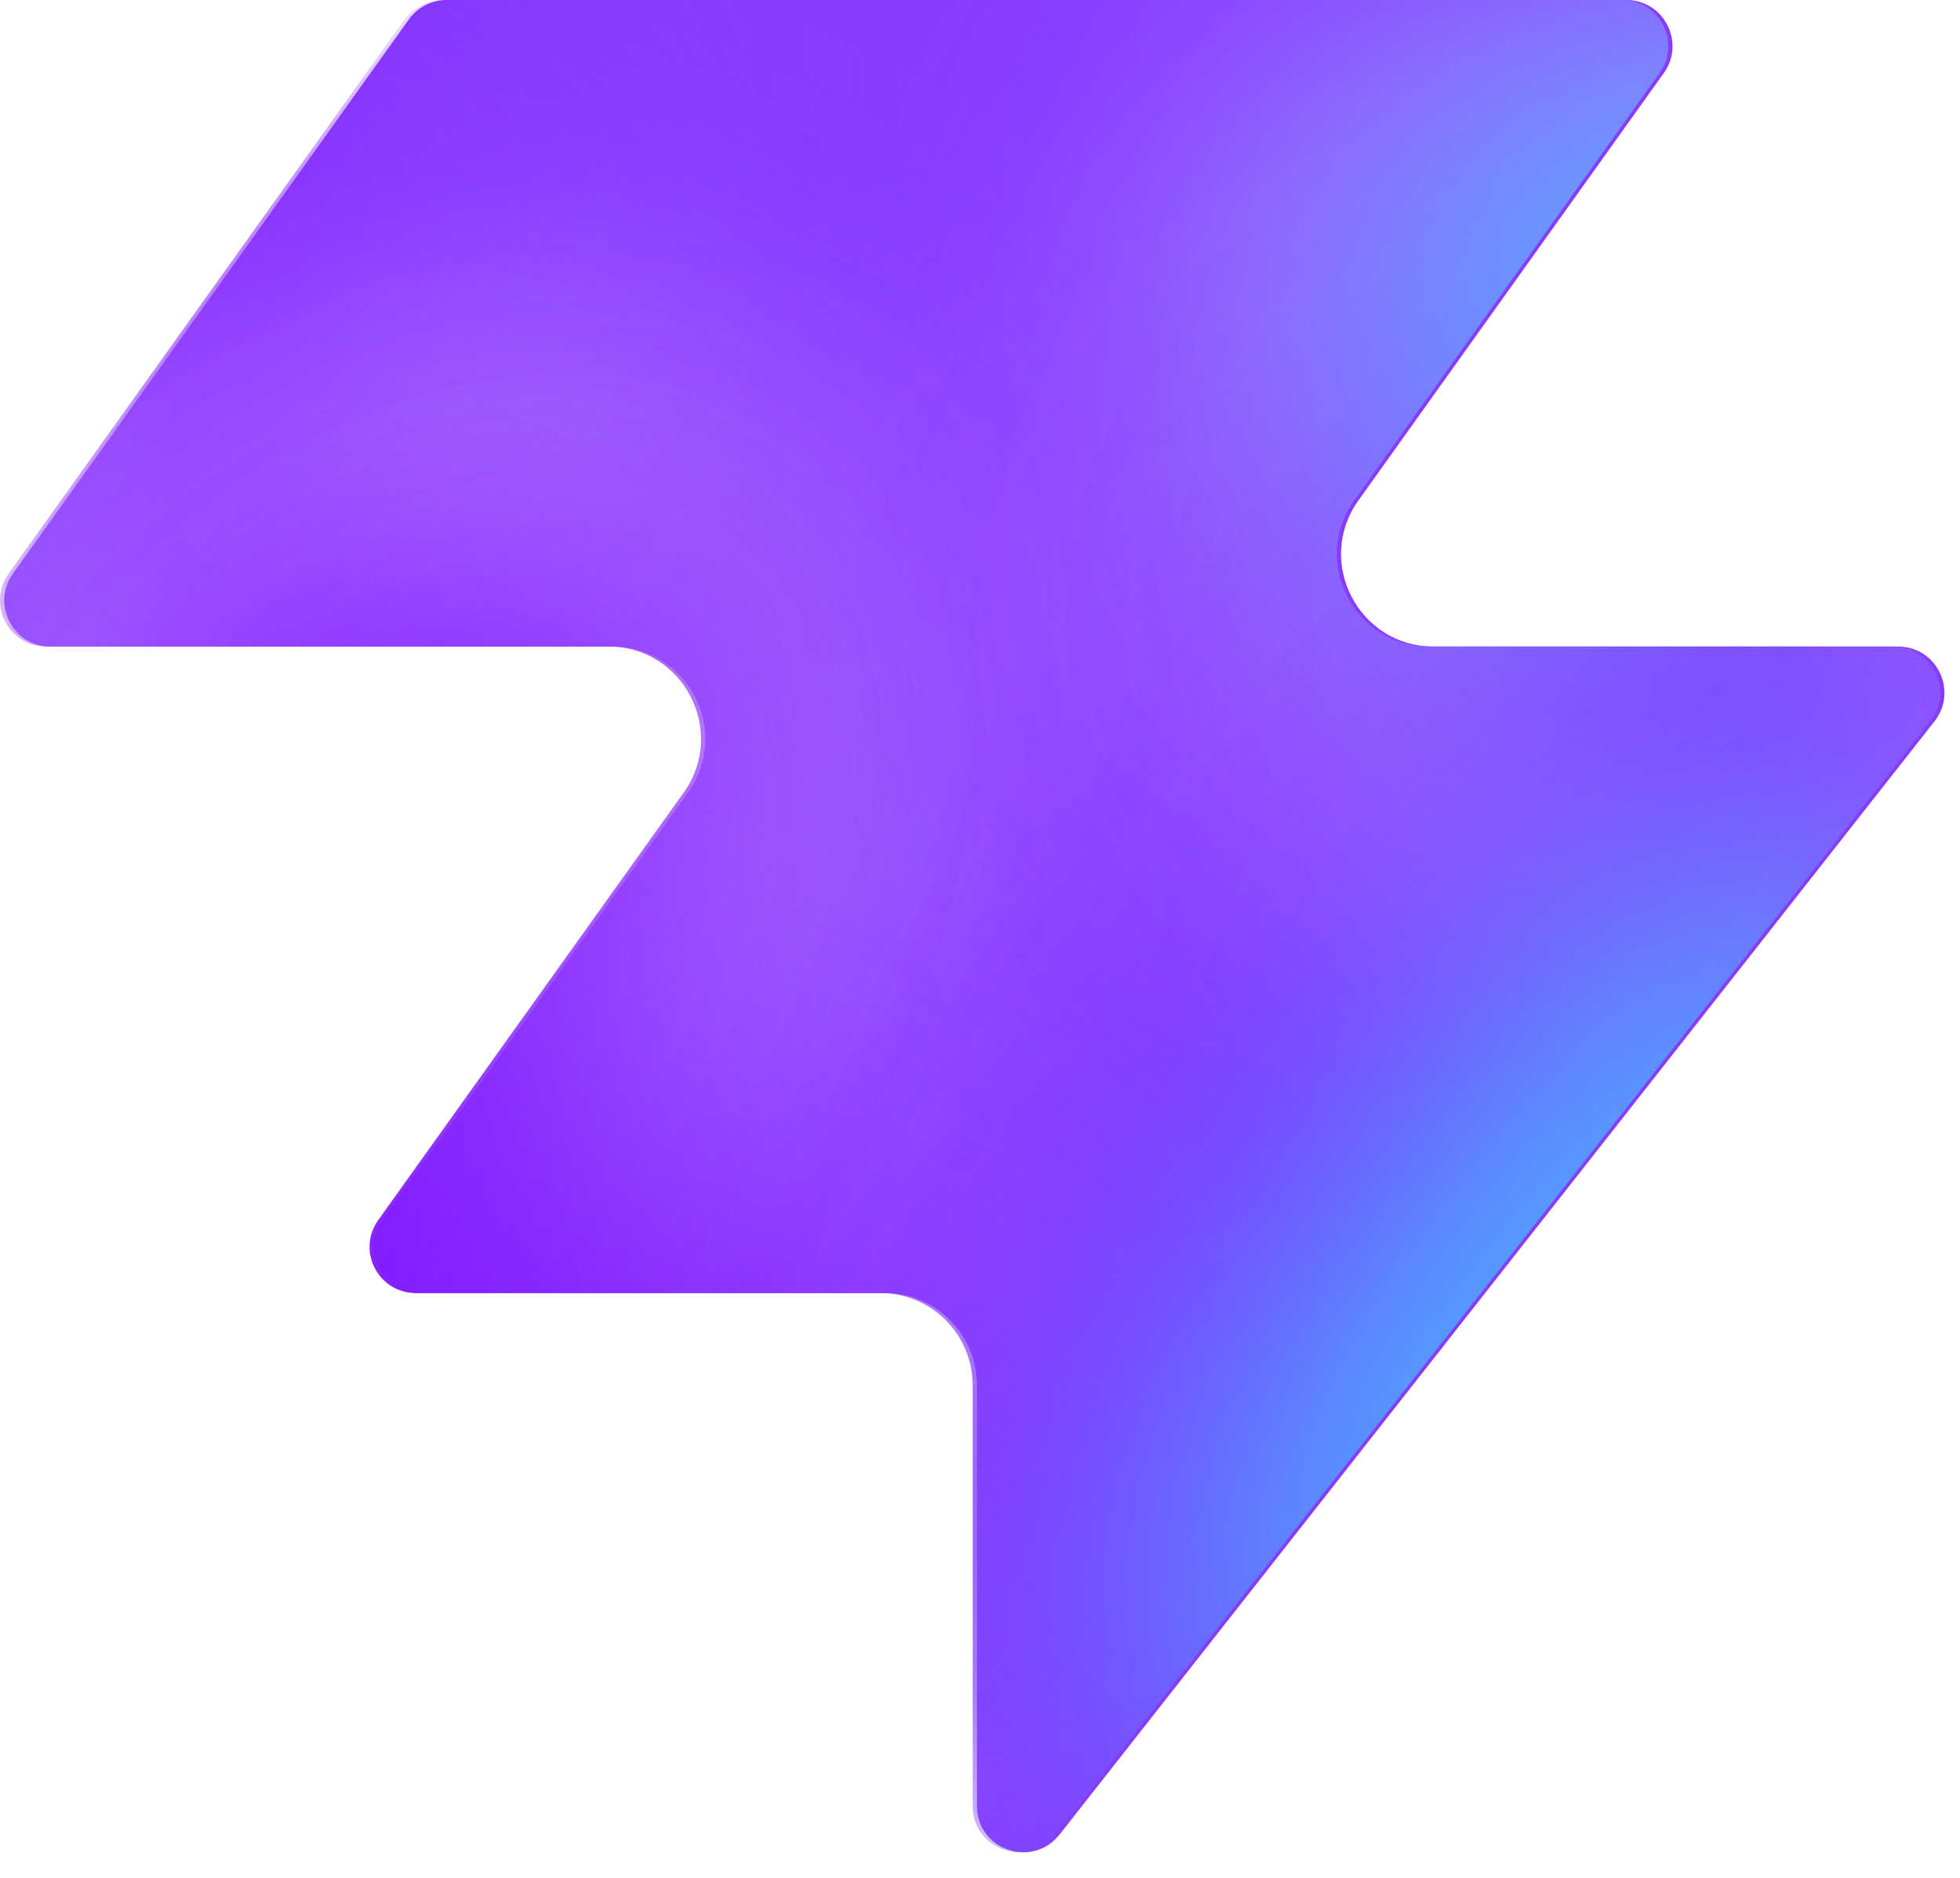
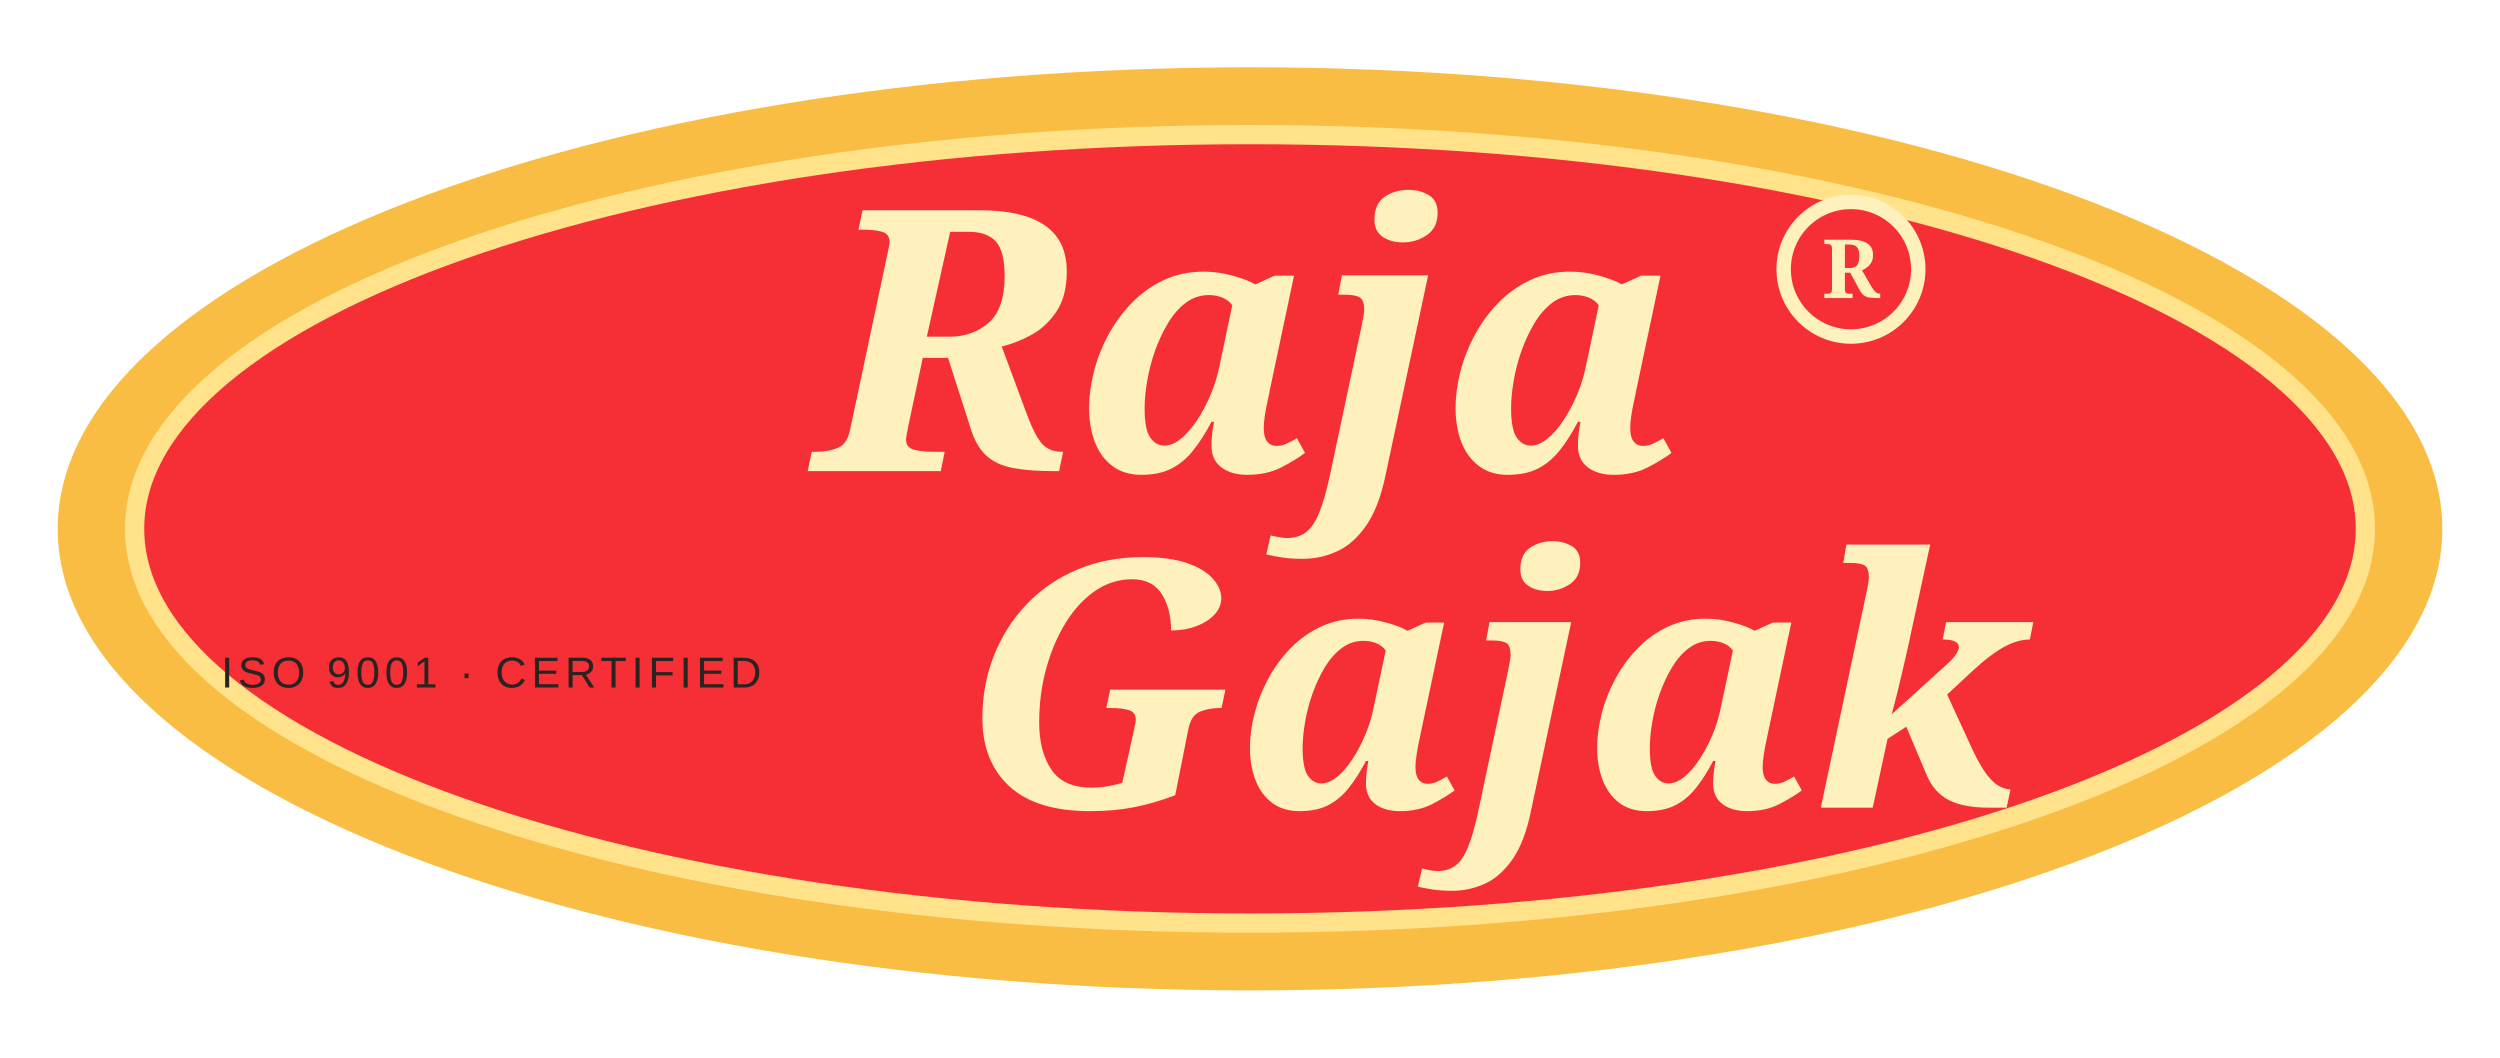
- <svg xmlns="http://www.w3.org/2000/svg" width="48" height="46" fill="none" viewBox="0 0 48 46">
-   <path fill="#863bff" d="M25.946 44.938c-.664.845-2.021.375-2.021-.698V33.937a2.26 2.26 0 0 0-2.262-2.262H10.287c-.92 0-1.456-1.04-.92-1.788l7.48-10.471c1.07-1.497 0-3.578-1.842-3.578H1.237c-.92 0-1.456-1.04-.92-1.788L10.013.474c.214-.297.556-.474.92-.474h28.894c.92 0 1.456 1.04.92 1.788l-7.48 10.471c-1.07 1.498 0 3.579 1.842 3.579h11.377c.943 0 1.473 1.088.89 1.83L25.947 44.94z" style="fill:#863bff;fill:color(display-p3 .525 .23 1);fill-opacity:1" />
-   <mask id="a" width="48" height="46" x="0" y="0" maskUnits="userSpaceOnUse" style="mask-type:alpha">
-     <path fill="#000" d="M25.842 44.938c-.664.844-2.021.375-2.021-.698V33.937a2.26 2.26 0 0 0-2.262-2.262H10.183c-.92 0-1.456-1.04-.92-1.788l7.48-10.471c1.07-1.498 0-3.579-1.842-3.579H1.133c-.92 0-1.456-1.04-.92-1.787L9.91.473c.214-.297.556-.474.92-.474h28.894c.92 0 1.456 1.04.92 1.788l-7.48 10.471c-1.07 1.498 0 3.578 1.842 3.578h11.377c.943 0 1.473 1.088.89 1.832L25.843 44.94z" style="fill:#000;fill-opacity:1" />
-   </mask>
-   <g mask="url(#a)">
-     <g filter="url(#b)">
-       <ellipse cx="5.508" cy="14.704" fill="#ede6ff" rx="5.508" ry="14.704" style="fill:#ede6ff;fill:color(display-p3 .927 .903 1);fill-opacity:1" transform="matrix(.00324 1 1 -.00324 -4.47 31.516)" />
-     </g>
-     <g filter="url(#c)">
-       <ellipse cx="10.399" cy="29.851" fill="#ede6ff" rx="10.399" ry="29.851" style="fill:#ede6ff;fill:color(display-p3 .927 .903 1);fill-opacity:1" transform="matrix(.00324 1 1 -.00324 -39.328 7.883)" />
-     </g>
-     <g filter="url(#d)">
-       <ellipse cx="5.508" cy="30.487" fill="#7e14ff" rx="5.508" ry="30.487" style="fill:#7e14ff;fill:color(display-p3 .492 .077 1);fill-opacity:1" transform="rotate(89.814 -25.913 -14.639)scale(1 -1)" />
-     </g>
-     <g filter="url(#e)">
-       <ellipse cx="5.508" cy="30.599" fill="#7e14ff" rx="5.508" ry="30.599" style="fill:#7e14ff;fill:color(display-p3 .492 .077 1);fill-opacity:1" transform="rotate(89.814 -32.644 -3.334)scale(1 -1)" />
-     </g>
-     <g filter="url(#f)">
-       <ellipse cx="5.508" cy="30.599" fill="#7e14ff" rx="5.508" ry="30.599" style="fill:#7e14ff;fill:color(display-p3 .492 .077 1);fill-opacity:1" transform="matrix(.00324 1 1 -.00324 -34.34 30.47)" />
-     </g>
-     <g filter="url(#g)">
-       <ellipse cx="14.072" cy="22.078" fill="#ede6ff" rx="14.072" ry="22.078" style="fill:#ede6ff;fill:color(display-p3 .927 .903 1);fill-opacity:1" transform="rotate(93.35 24.506 48.493)scale(-1 1)" />
-     </g>
-     <g filter="url(#h)">
-       <ellipse cx="3.47" cy="21.501" fill="#7e14ff" rx="3.47" ry="21.501" style="fill:#7e14ff;fill:color(display-p3 .492 .077 1);fill-opacity:1" transform="rotate(89.009 28.708 47.59)scale(-1 1)" />
-     </g>
-     <g filter="url(#i)">
-       <ellipse cx="3.47" cy="21.501" fill="#7e14ff" rx="3.47" ry="21.501" style="fill:#7e14ff;fill:color(display-p3 .492 .077 1);fill-opacity:1" transform="rotate(89.009 28.708 47.59)scale(-1 1)" />
-     </g>
-     <g filter="url(#j)">
-       <ellipse cx=".387" cy="8.972" fill="#7e14ff" rx="4.407" ry="29.108" style="fill:#7e14ff;fill:color(display-p3 .492 .077 1);fill-opacity:1" transform="rotate(39.51 .387 8.972)" />
-     </g>
-     <g filter="url(#k)">
-       <ellipse cx="47.523" cy="-6.092" fill="#7e14ff" rx="4.407" ry="29.108" style="fill:#7e14ff;fill:color(display-p3 .492 .077 1);fill-opacity:1" transform="rotate(37.892 47.523 -6.092)" />
-     </g>
-     <g filter="url(#l)">
-       <ellipse cx="41.412" cy="6.333" fill="#47bfff" rx="5.971" ry="9.665" style="fill:#47bfff;fill:color(display-p3 .28 .748 1);fill-opacity:1" transform="rotate(37.892 41.412 6.333)" />
-     </g>
-     <g filter="url(#m)">
-       <ellipse cx="-1.879" cy="38.332" fill="#7e14ff" rx="4.407" ry="29.108" style="fill:#7e14ff;fill:color(display-p3 .492 .077 1);fill-opacity:1" transform="rotate(37.892 -1.88 38.332)" />
-     </g>
-     <g filter="url(#n)">
-       <ellipse cx="-1.879" cy="38.332" fill="#7e14ff" rx="4.407" ry="29.108" style="fill:#7e14ff;fill:color(display-p3 .492 .077 1);fill-opacity:1" transform="rotate(37.892 -1.88 38.332)" />
-     </g>
-     <g filter="url(#o)">
-       <ellipse cx="35.651" cy="29.907" fill="#7e14ff" rx="4.407" ry="29.108" style="fill:#7e14ff;fill:color(display-p3 .492 .077 1);fill-opacity:1" transform="rotate(37.892 35.651 29.907)" />
-     </g>
-     <g filter="url(#p)">
-       <ellipse cx="38.418" cy="32.4" fill="#47bfff" rx="5.971" ry="15.297" style="fill:#47bfff;fill:color(display-p3 .28 .748 1);fill-opacity:1" transform="rotate(37.892 38.418 32.4)" />
-     </g>
+ <svg xmlns="http://www.w3.org/2000/svg" viewBox="0 0 520 220" role="img" aria-labelledby="title" width="520" height="220">
+   <ellipse cx="260" cy="110" rx="248" ry="96" fill="#f8bd42" />
+   <ellipse cx="260" cy="110" rx="232" ry="82" fill="#f52f35" stroke="#ffe28a" stroke-width="4" />
+   <g fill="#fff1bd" font-family="Georgia, serif" font-style="italic" font-weight="700" text-anchor="middle">
+     <text x="260" y="98" font-size="76">Raja</text>
+     <text x="310" y="168" font-size="72">Gajak</text>
  </g>
-   <defs>
-     <filter id="b" width="60.045" height="41.654" x="-19.77" y="16.149" color-interpolation-filters="sRGB" filterUnits="userSpaceOnUse">
-       <feFlood flood-opacity="0" result="BackgroundImageFix" />
-       <feBlend in="SourceGraphic" in2="BackgroundImageFix" result="shape" />
-       <feGaussianBlur result="effect1_foregroundBlur_2002_17158" stdDeviation="7.659" />
-     </filter>
-     <filter id="c" width="90.34" height="51.437" x="-54.613" y="-7.533" color-interpolation-filters="sRGB" filterUnits="userSpaceOnUse">
-       <feFlood flood-opacity="0" result="BackgroundImageFix" />
-       <feBlend in="SourceGraphic" in2="BackgroundImageFix" result="shape" />
-       <feGaussianBlur result="effect1_foregroundBlur_2002_17158" stdDeviation="7.659" />
-     </filter>
-     <filter id="d" width="79.355" height="29.4" x="-49.64" y="2.03" color-interpolation-filters="sRGB" filterUnits="userSpaceOnUse">
-       <feFlood flood-opacity="0" result="BackgroundImageFix" />
-       <feBlend in="SourceGraphic" in2="BackgroundImageFix" result="shape" />
-       <feGaussianBlur result="effect1_foregroundBlur_2002_17158" stdDeviation="4.596" />
-     </filter>
-     <filter id="e" width="79.579" height="29.4" x="-45.045" y="20.029" color-interpolation-filters="sRGB" filterUnits="userSpaceOnUse">
-       <feFlood flood-opacity="0" result="BackgroundImageFix" />
-       <feBlend in="SourceGraphic" in2="BackgroundImageFix" result="shape" />
-       <feGaussianBlur result="effect1_foregroundBlur_2002_17158" stdDeviation="4.596" />
-     </filter>
-     <filter id="f" width="79.579" height="29.4" x="-43.513" y="21.178" color-interpolation-filters="sRGB" filterUnits="userSpaceOnUse">
-       <feFlood flood-opacity="0" result="BackgroundImageFix" />
-       <feBlend in="SourceGraphic" in2="BackgroundImageFix" result="shape" />
-       <feGaussianBlur result="effect1_foregroundBlur_2002_17158" stdDeviation="4.596" />
-     </filter>
-     <filter id="g" width="74.749" height="58.852" x="15.756" y="-17.901" color-interpolation-filters="sRGB" filterUnits="userSpaceOnUse">
-       <feFlood flood-opacity="0" result="BackgroundImageFix" />
-       <feBlend in="SourceGraphic" in2="BackgroundImageFix" result="shape" />
-       <feGaussianBlur result="effect1_foregroundBlur_2002_17158" stdDeviation="7.659" />
-     </filter>
-     <filter id="h" width="61.377" height="25.362" x="23.548" y="2.284" color-interpolation-filters="sRGB" filterUnits="userSpaceOnUse">
-       <feFlood flood-opacity="0" result="BackgroundImageFix" />
-       <feBlend in="SourceGraphic" in2="BackgroundImageFix" result="shape" />
-       <feGaussianBlur result="effect1_foregroundBlur_2002_17158" stdDeviation="4.596" />
-     </filter>
-     <filter id="i" width="61.377" height="25.362" x="23.548" y="2.284" color-interpolation-filters="sRGB" filterUnits="userSpaceOnUse">
-       <feFlood flood-opacity="0" result="BackgroundImageFix" />
-       <feBlend in="SourceGraphic" in2="BackgroundImageFix" result="shape" />
-       <feGaussianBlur result="effect1_foregroundBlur_2002_17158" stdDeviation="4.596" />
-     </filter>
-     <filter id="j" width="56.045" height="63.649" x="-27.636" y="-22.853" color-interpolation-filters="sRGB" filterUnits="userSpaceOnUse">
-       <feFlood flood-opacity="0" result="BackgroundImageFix" />
-       <feBlend in="SourceGraphic" in2="BackgroundImageFix" result="shape" />
-       <feGaussianBlur result="effect1_foregroundBlur_2002_17158" stdDeviation="4.596" />
-     </filter>
-     <filter id="k" width="54.814" height="64.646" x="20.116" y="-38.415" color-interpolation-filters="sRGB" filterUnits="userSpaceOnUse">
-       <feFlood flood-opacity="0" result="BackgroundImageFix" />
-       <feBlend in="SourceGraphic" in2="BackgroundImageFix" result="shape" />
-       <feGaussianBlur result="effect1_foregroundBlur_2002_17158" stdDeviation="4.596" />
-     </filter>
-     <filter id="l" width="33.541" height="35.313" x="24.641" y="-11.323" color-interpolation-filters="sRGB" filterUnits="userSpaceOnUse">
-       <feFlood flood-opacity="0" result="BackgroundImageFix" />
-       <feBlend in="SourceGraphic" in2="BackgroundImageFix" result="shape" />
-       <feGaussianBlur result="effect1_foregroundBlur_2002_17158" stdDeviation="4.596" />
-     </filter>
-     <filter id="m" width="54.814" height="64.646" x="-29.286" y="6.009" color-interpolation-filters="sRGB" filterUnits="userSpaceOnUse">
-       <feFlood flood-opacity="0" result="BackgroundImageFix" />
-       <feBlend in="SourceGraphic" in2="BackgroundImageFix" result="shape" />
-       <feGaussianBlur result="effect1_foregroundBlur_2002_17158" stdDeviation="4.596" />
-     </filter>
-     <filter id="n" width="54.814" height="64.646" x="-29.286" y="6.009" color-interpolation-filters="sRGB" filterUnits="userSpaceOnUse">
-       <feFlood flood-opacity="0" result="BackgroundImageFix" />
-       <feBlend in="SourceGraphic" in2="BackgroundImageFix" result="shape" />
-       <feGaussianBlur result="effect1_foregroundBlur_2002_17158" stdDeviation="4.596" />
-     </filter>
-     <filter id="o" width="54.814" height="64.646" x="8.244" y="-2.416" color-interpolation-filters="sRGB" filterUnits="userSpaceOnUse">
-       <feFlood flood-opacity="0" result="BackgroundImageFix" />
-       <feBlend in="SourceGraphic" in2="BackgroundImageFix" result="shape" />
-       <feGaussianBlur result="effect1_foregroundBlur_2002_17158" stdDeviation="4.596" />
-     </filter>
-     <filter id="p" width="39.409" height="43.623" x="18.713" y="10.588" color-interpolation-filters="sRGB" filterUnits="userSpaceOnUse">
-       <feFlood flood-opacity="0" result="BackgroundImageFix" />
-       <feBlend in="SourceGraphic" in2="BackgroundImageFix" result="shape" />
-       <feGaussianBlur result="effect1_foregroundBlur_2002_17158" stdDeviation="4.596" />
-     </filter>
-   </defs>
+   <circle cx="385" cy="56" r="14" fill="none" stroke="#fff1bd" stroke-width="3" />
+   <text x="385" y="62" fill="#fff1bd" font-family="Georgia, serif" font-size="17" font-weight="700" text-anchor="middle">R</text>
+   <text x="46" y="143" fill="#2b2320" font-family="Arial, sans-serif" font-size="9" letter-spacing="1">ISO 9001 · CERTIFIED</text>
</svg>
